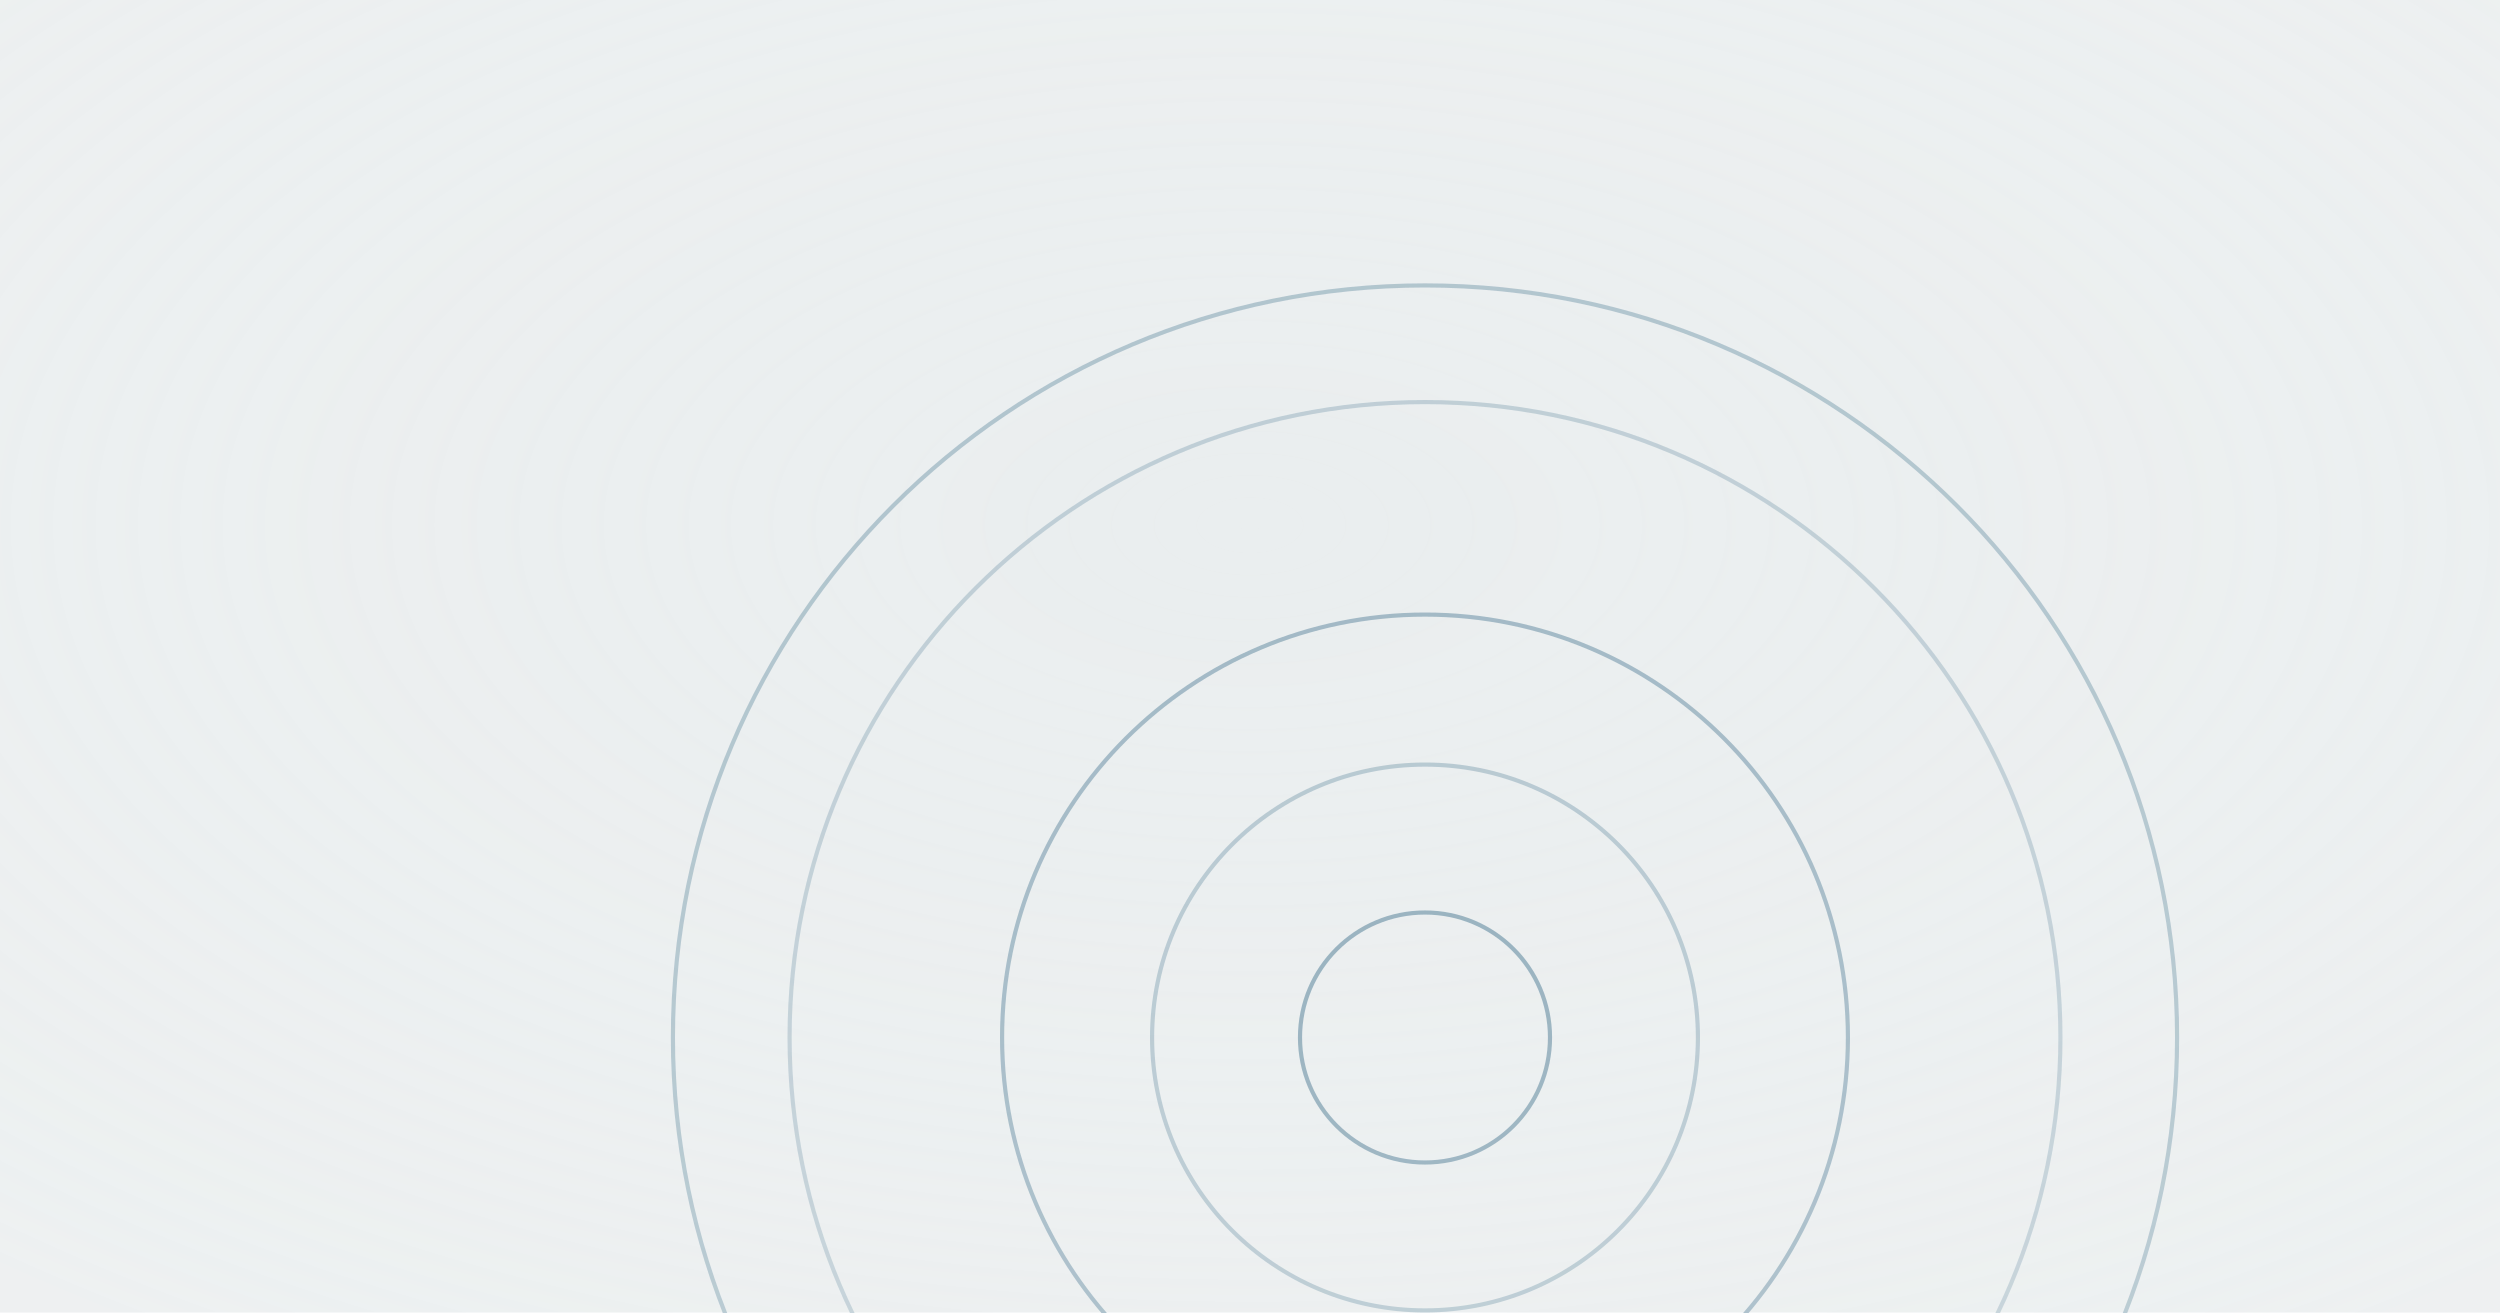
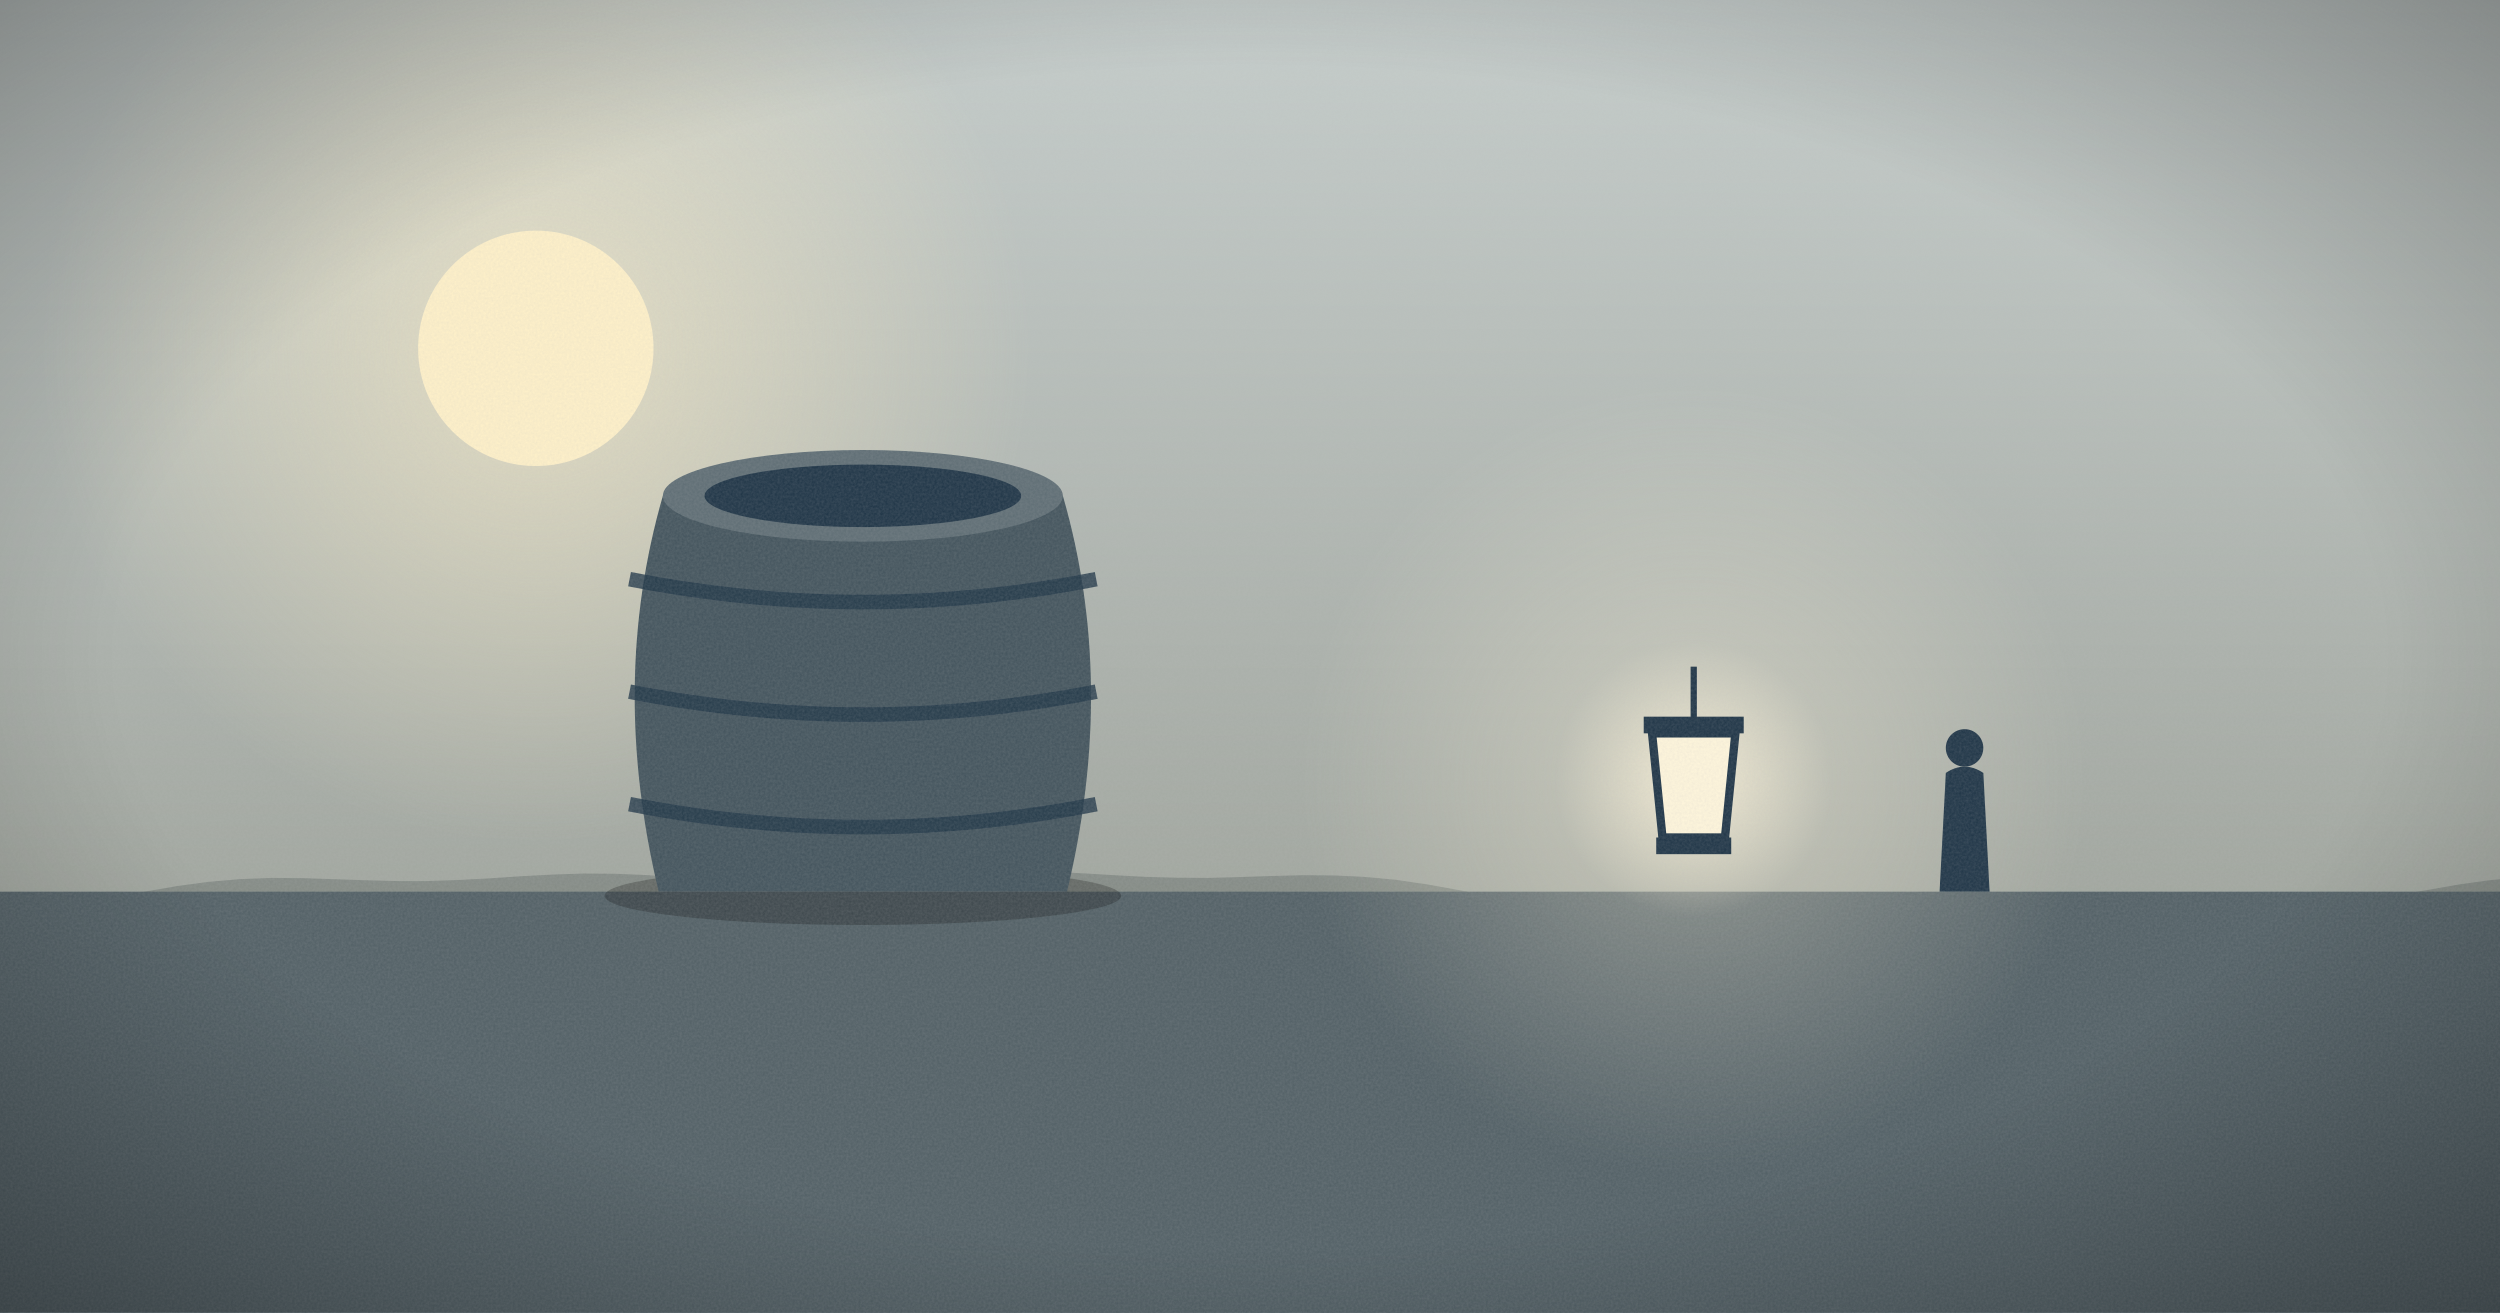
<svg xmlns="http://www.w3.org/2000/svg" viewBox="0 0 1200 630" width="1200" height="630">
-   <rect width="1200" height="630" fill="#eaeeef" />
-   <circle cx="684" cy="498" r="60" fill="none" stroke="#3c6e8a" stroke-width="2" opacity="0.50" />
-   <circle cx="684" cy="498" r="131" fill="none" stroke="#7699ac" stroke-width="2" opacity="0.46" />
-   <circle cx="684" cy="498" r="203" fill="none" stroke="#3c6e8a" stroke-width="2" opacity="0.42" />
-   <circle cx="684" cy="498" r="305" fill="none" stroke="#7699ac" stroke-width="2" opacity="0.38" />
-   <circle cx="684" cy="498" r="361" fill="none" stroke="#3c6e8a" stroke-width="2" opacity="0.34" />
-   <rect width="1200" height="630" fill="url(#vg)" opacity="0.5" />
  <defs>
-     <radialGradient id="vg" cx="50%" cy="40%" r="75%">
-       <stop offset="0%" stop-color="#fdfcfa" stop-opacity="0" />
-       <stop offset="100%" stop-color="#fdfcfa" stop-opacity="0.35" />
+     <linearGradient id="sky" x1="0" y1="0" x2="0" y2="1">
+       <stop offset="0" stop-color="#c6cecc" />
+       <stop offset="1" stop-color="#90948a" />
+     </linearGradient>
+     <radialGradient id="sunglow">
+       <stop offset="0" stop-color="#fff1c9" stop-opacity=".65" />
+       <stop offset="1" stop-color="#fff1c9" stop-opacity="0" />
+     </radialGradient>
+     <radialGradient id="vig" cx=".5" cy=".5" r=".75">
+       <stop offset=".6" stop-color="#000" stop-opacity="0" />
+       <stop offset="1" stop-color="#000" stop-opacity=".38" />
+     </radialGradient>
+     <filter id="grain" x="0" y="0" width="100%" height="100%">
+       <feTurbulence type="fractalNoise" baseFrequency=".85" numOctaves="2" stitchTiles="stitch" />
+       <feColorMatrix values="0 0 0 0 .5  0 0 0 0 .5  0 0 0 0 .5  0 0 0 .55 0" />
+     </filter>
+     <radialGradient id="lamp">
+       <stop offset="0" stop-color="#fff6dc" stop-opacity=".9" />
+       <stop offset=".35" stop-color="#fff6dc" stop-opacity=".25" />
+       <stop offset="1" stop-color="#fff6dc" stop-opacity="0" />
    </radialGradient>
  </defs>
+   <rect width="1200" height="630" fill="url(#sky)" />
+   <circle cx="257.2" cy="167.2" r="237.2" fill="url(#sunglow)" />
+   <circle cx="257.2" cy="167.2" r="56.5" fill="#fff1c9" />
+   <path d="M-20 650 L-20 440.3 L-5 439.3 L10 437.9 L25 436 L40 433.6 L55 430.8 L70 427.9 L85 425.3 L100 423.3 L115 422 L130 421.4 L145 421.5 L160 422 L175 422.5 L190 422.9 L205 422.9 L220 422.4 L235 421.6 L250 420.6 L265 419.8 L280 419.3 L295 419.4 L310 420 L325 421.1 L340 422.3 L355 423.5 L370 424.3 L385 424.5 L400 424.1 L415 423.1 L430 421.7 L445 420.2 L460 419 L475 418.3 L490 418.1 L505 418.5 L520 419.2 L535 420.1 L550 420.9 L565 421.3 L580 421.4 L595 421 L610 420.5 L625 420.1 L640 420.2 L655 420.9 L670 422.3 L685 424.5 L700 427.2 L715 430.2 L730 433.1 L745 435.6 L760 437.7 L775 439.1 L790 440.1 L805 441 L820 441.8 L835 442.9 L850 444.4 L865 446.2 L880 448.2 L895 450.1 L910 451.6 L925 452.4 L940 452.4 L955 451.5 L970 449.9 L985 447.8 L1000 445.6 L1015 443.5 L1030 441.7 L1045 440.4 L1060 439.4 L1075 438.6 L1090 437.7 L1105 436.5 L1120 434.7 L1135 432.5 L1150 429.9 L1165 427.2 L1180 424.6 L1195 422.5 L1210 421.1 L1220 650 Z" fill="#777f7b" opacity="0.7" />
+   <rect x="0" y="428" width="1200" height="630" fill="#515f65" />
+   <ellipse cx="414.176" cy="430" rx="124" ry="14" fill="#000" opacity=".25" />
+   <path d="M316.176 428 Q292.176 328 318.176 238 L510.176 238 Q536.176 328 512.176 428 Z" fill="#42535c" />
+   <ellipse cx="414.176" cy="238" rx="96" ry="22" fill="#5e6d74" />
+   <ellipse cx="414.176" cy="238" rx="76" ry="15" fill="#1e3446" />
+   <path d="M302.176 278 Q414.176 300 526.176 278" stroke="#1e3446" stroke-width="7" fill="none" opacity=".8" />
+   <path d="M302.176 332 Q414.176 354 526.176 332" stroke="#1e3446" stroke-width="7" fill="none" opacity=".8" />
+   <path d="M302.176 386 Q414.176 408 526.176 386" stroke="#1e3446" stroke-width="7" fill="none" opacity=".8" />
+   <circle cx="812.989" cy="374" r="190" fill="url(#lamp)" />
+   <line x1="812.989" y1="320" x2="812.989" y2="352" stroke="#1e3446" stroke-width="3" />
+   <path d="M792.989 352 L832.989 352 L827.989 402 L797.989 402 Z" fill="#fff6dc" stroke="#1e3446" stroke-width="4" />
+   <rect x="788.989" y="344" width="48" height="8" fill="#1e3446" />
+   <rect x="794.989" y="402" width="36" height="8" fill="#1e3446" />
+   <g fill="#1e3446">
+     <circle cx="942.989" cy="359" r="9" />
+     <path d="M931 428 L934 371 Q942.989 365 952 371 L955 428 Z" />
+   </g>
+   <rect width="1200" height="630" filter="url(#grain)" opacity=".35" />
+   <rect width="1200" height="630" fill="url(#vig)" />
</svg>
